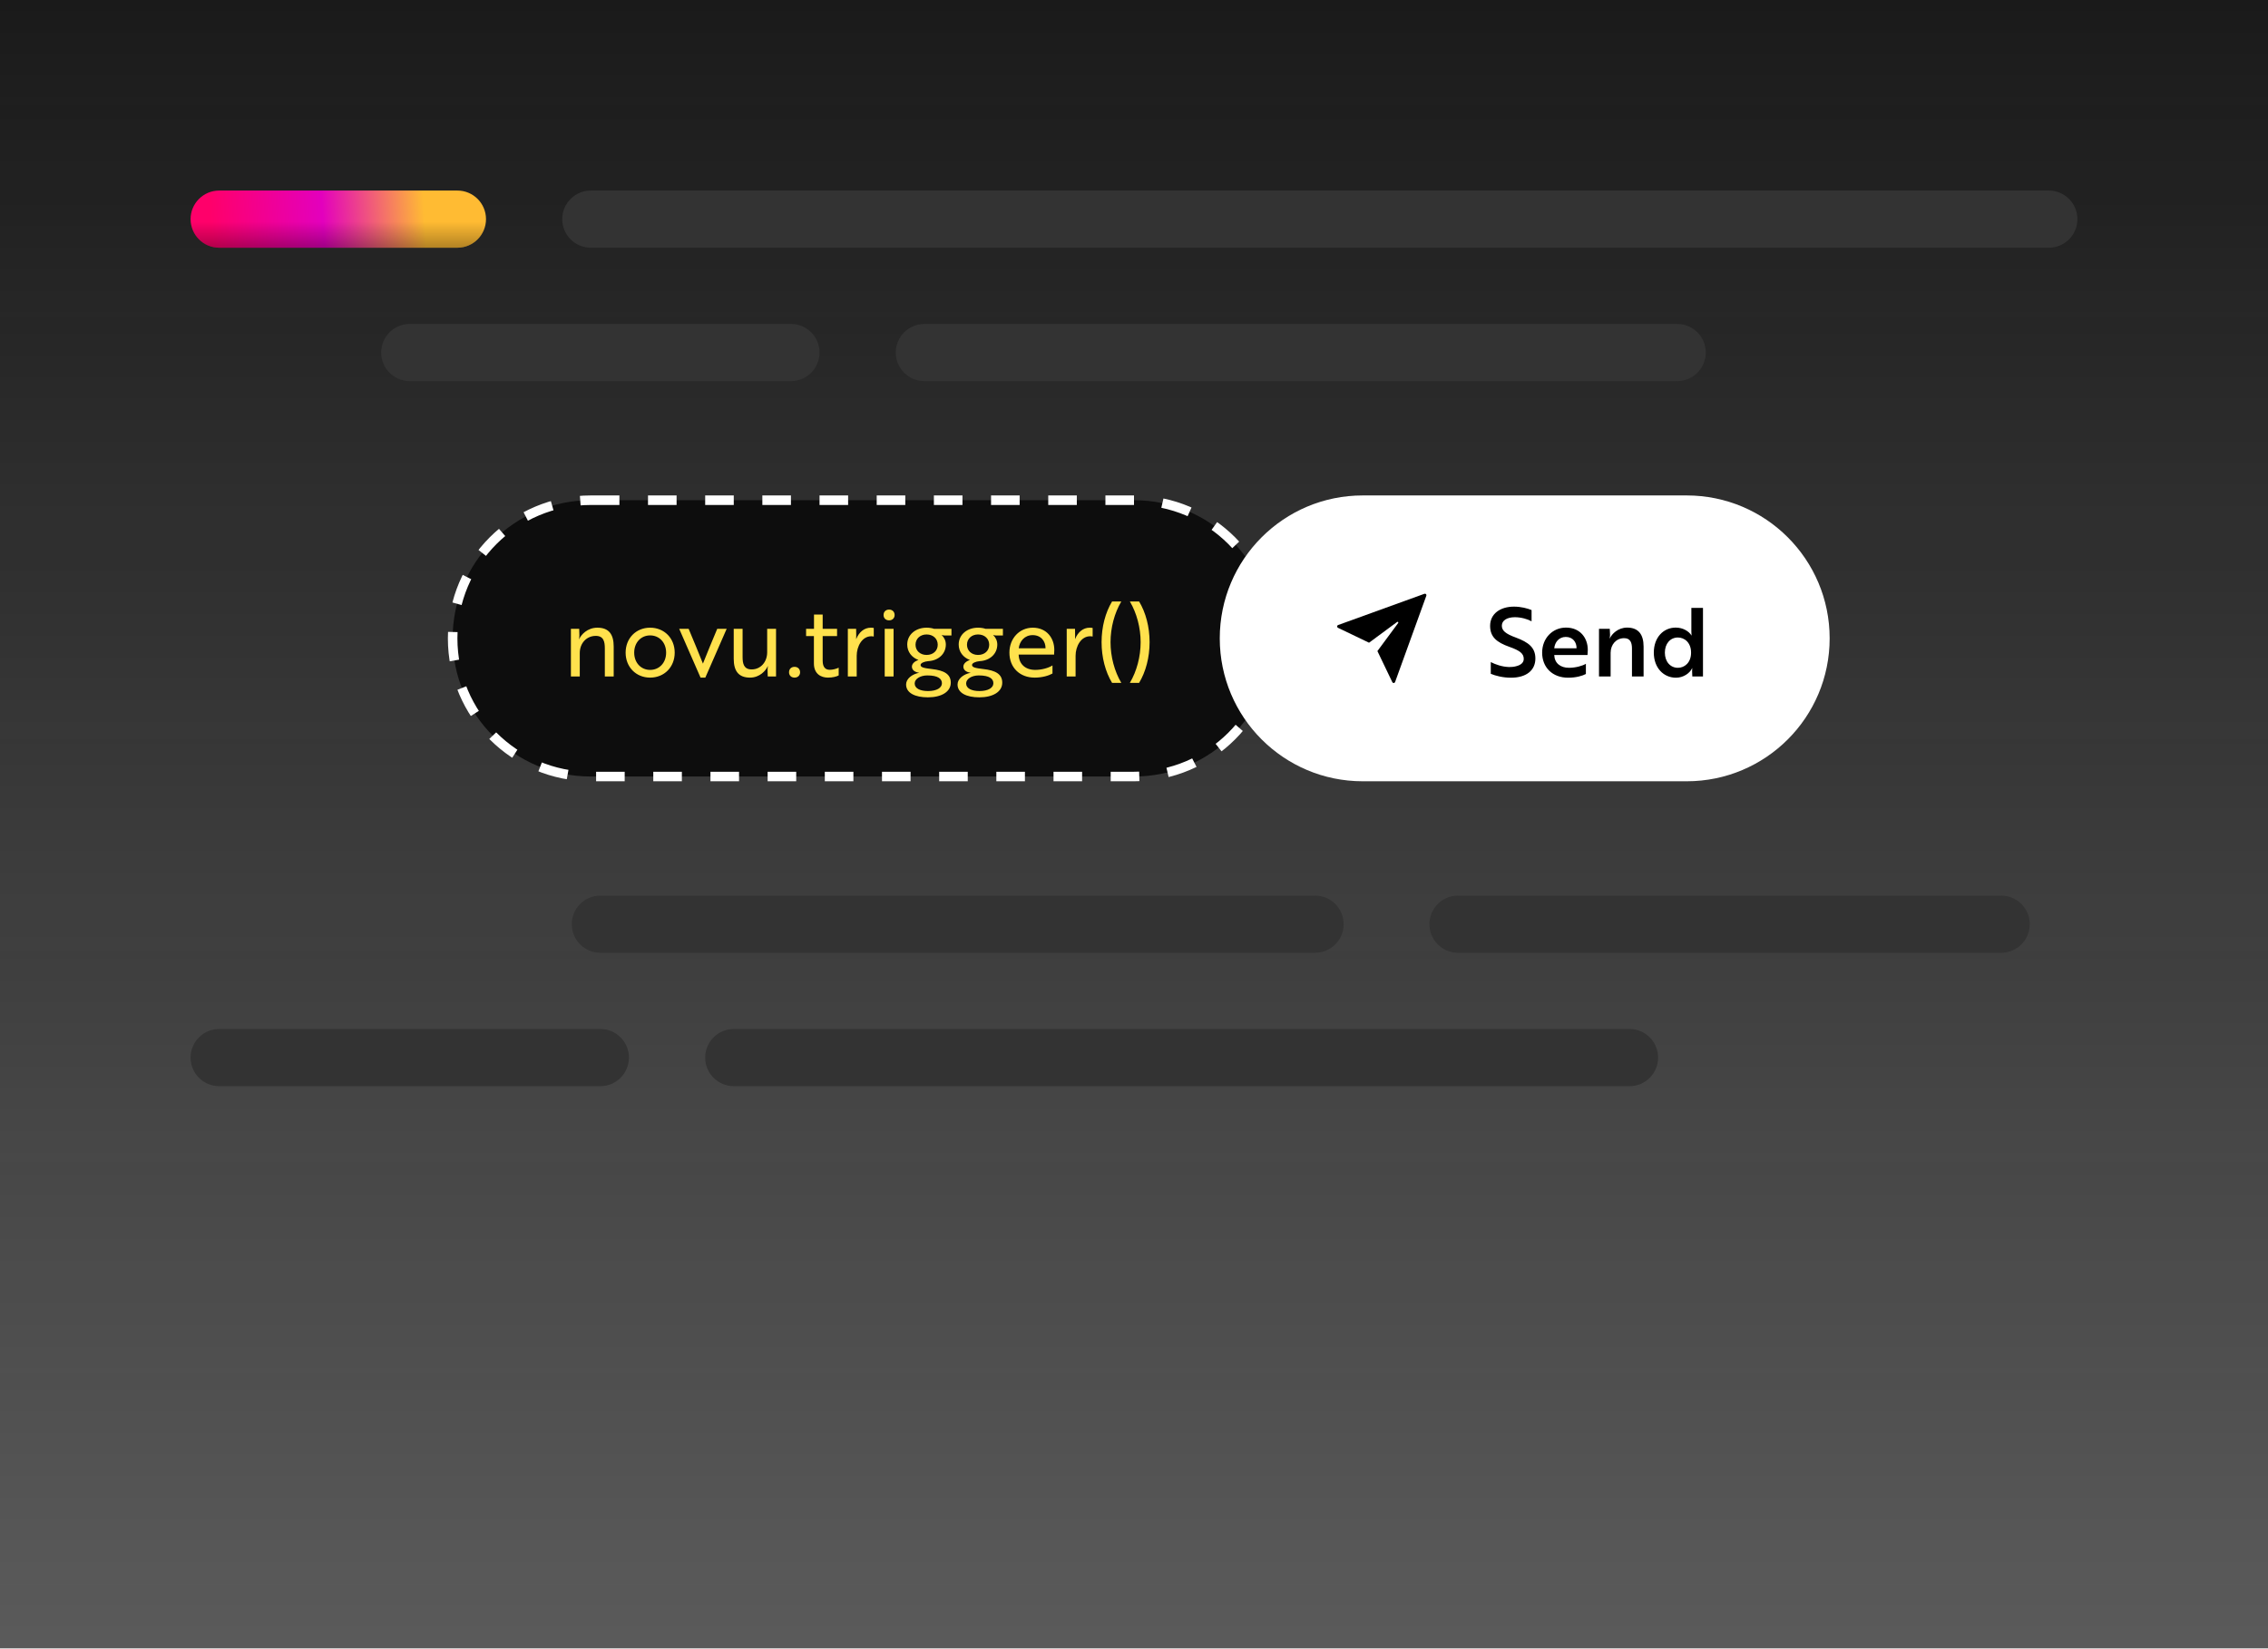
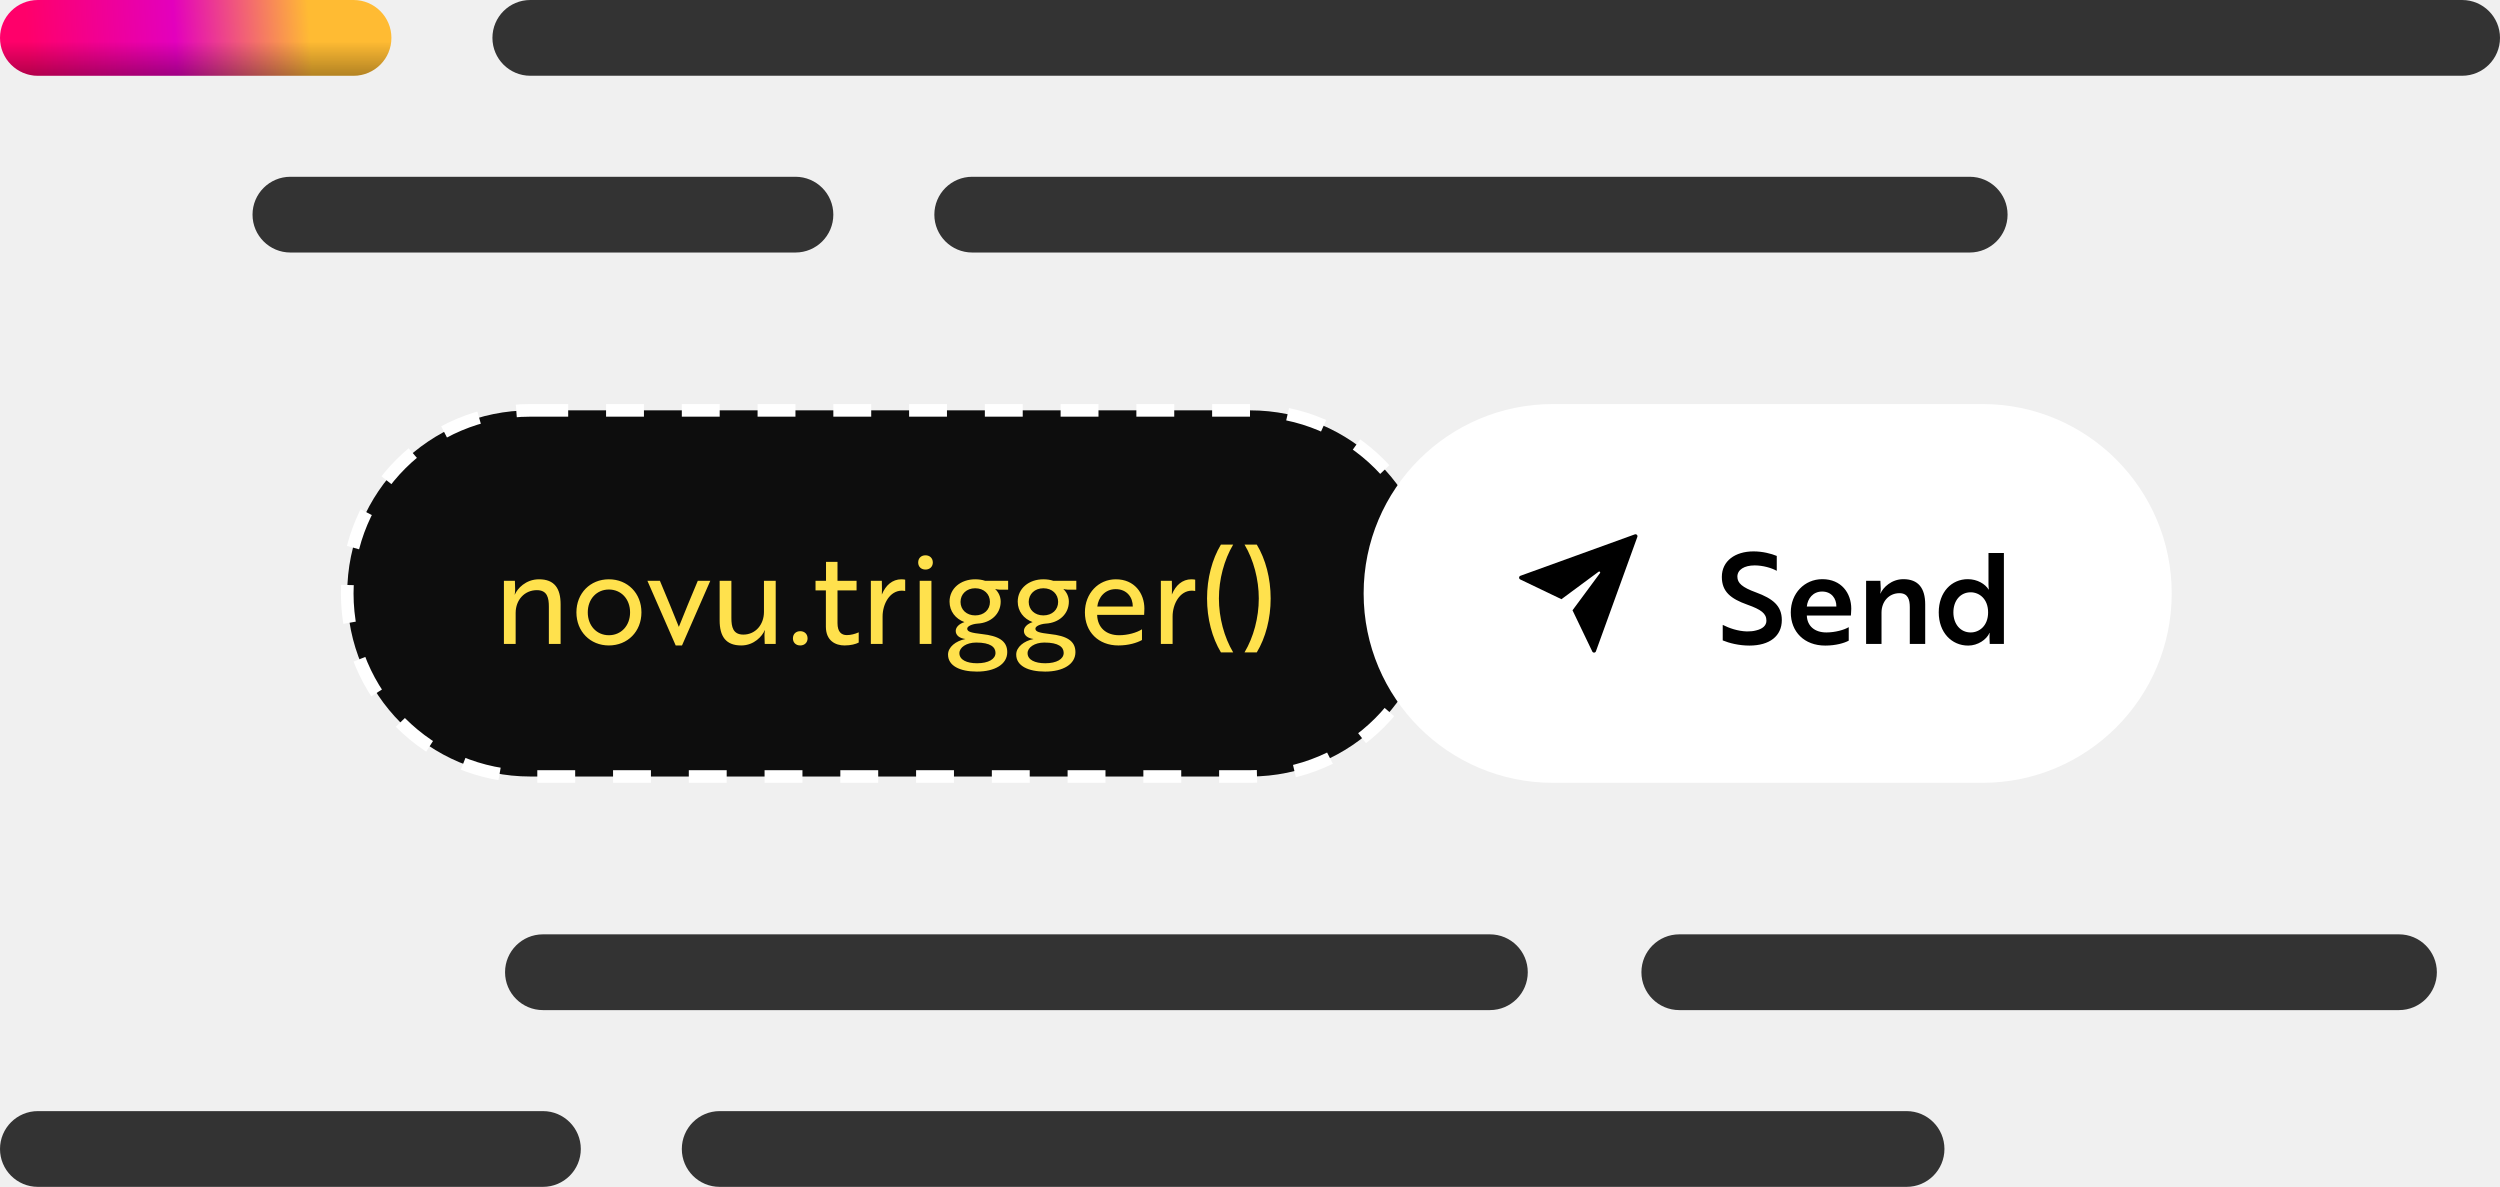
- <svg xmlns="http://www.w3.org/2000/svg" width="238" height="173" viewBox="0 0 238 173" fill="none">
-   <rect width="238" height="173" fill="url(#paint0_linear_3810_8591)" />
-   <rect x="20" y="20" width="31" height="6" rx="3" fill="url(#paint1_linear_3810_8591)" />
-   <rect x="20" y="20" width="31" height="6" rx="3" fill="url(#paint2_linear_3810_8591)" />
-   <rect x="59" y="20" width="159" height="6" rx="3" fill="#333333" />
-   <rect x="94" y="34" width="85" height="6" rx="3" fill="#333333" />
-   <rect x="40" y="34" width="46" height="6" rx="3" fill="#333333" />
-   <rect x="60" y="94" width="81" height="6" rx="3" fill="#333333" />
-   <rect x="150" y="94" width="63" height="6" rx="3" fill="#333333" />
-   <rect x="20" y="108" width="46" height="6" rx="3" fill="#333333" />
-   <rect x="74" y="108" width="100" height="6" rx="3" fill="#333333" />
-   <rect x="47.5" y="52.5" width="86" height="29" rx="14.5" fill="#0D0D0D" />
-   <path d="M59.91 66V71H60.84V68.54C60.84 67.52 61.54 66.74 62.52 66.74C63.35 66.74 63.47 67.36 63.47 68.05V71H64.4V67.86C64.4 66.61 63.92 65.88 62.69 65.88C61.63 65.88 60.97 66.63 60.78 67.08H60.76C60.77 67.06 60.8 66.91 60.8 66.7L60.78 66H59.91ZM68.222 65.88C66.742 65.88 65.652 66.99 65.652 68.5C65.652 70.01 66.742 71.12 68.222 71.12C69.712 71.12 70.802 70.01 70.802 68.5C70.802 66.99 69.712 65.88 68.222 65.88ZM68.222 70.31C67.262 70.31 66.552 69.56 66.552 68.5C66.552 67.44 67.262 66.69 68.222 66.69C69.192 66.69 69.902 67.44 69.902 68.5C69.902 69.56 69.192 70.31 68.222 70.31ZM75.265 66C74.755 67.22 74.205 68.53 73.765 69.65C73.325 68.53 72.775 67.22 72.265 66H71.275L73.515 71.12H74.015L76.255 66H75.265ZM81.436 71V66H80.506V68.46C80.506 69.48 79.826 70.26 78.876 70.26C78.046 70.26 77.926 69.64 77.926 68.95V66H76.996V69.14C76.996 70.39 77.476 71.12 78.706 71.12C79.736 71.12 80.376 70.37 80.566 69.92H80.586C80.586 69.94 80.546 70.09 80.546 70.3L80.566 71H81.436ZM82.8 70.56C82.8 70.89 83.03 71.12 83.38 71.12C83.72 71.12 83.96 70.89 83.96 70.56C83.96 70.22 83.72 69.99 83.38 69.99C83.03 69.99 82.8 70.22 82.8 70.56ZM84.59 66V66.76H85.41V69.63C85.41 70.75 86.17 71.12 86.89 71.12C87.38 71.12 87.79 71.01 88.01 70.89V70.08C87.73 70.21 87.38 70.3 87.07 70.3C86.65 70.3 86.33 70.06 86.33 69.35V66.76H87.84V66H86.33V64.5H85.42V66H84.59ZM88.971 71H89.901V68.82C89.901 67.85 90.461 66.78 91.431 66.78C91.561 66.78 91.651 66.8 91.691 66.81V65.91C91.651 65.9 91.531 65.88 91.391 65.88C90.671 65.88 90.141 66.36 89.851 67.07H89.841C89.831 67.04 89.861 66.89 89.851 66.7L89.841 66H88.971V71ZM92.84 66V71H93.77V66H92.84ZM92.72 64.55C92.72 64.88 92.95 65.11 93.3 65.11C93.64 65.11 93.88 64.88 93.88 64.55C93.88 64.21 93.64 63.98 93.3 63.98C92.95 63.98 92.72 64.21 92.72 64.55ZM96.604 69.79C96.604 69.6 96.964 69.43 97.414 69.39H97.424C98.474 69.33 99.254 68.63 99.254 67.65C99.254 67.25 99.084 66.9 98.814 66.65L98.874 66.66C98.874 66.66 99.024 66.7 99.154 66.7H99.844V66H98.024C97.794 65.92 97.514 65.88 97.234 65.88C96.094 65.88 95.204 66.6 95.204 67.65C95.204 68.41 95.674 69.01 96.384 69.27C95.954 69.41 95.694 69.68 95.694 69.97C95.694 70.31 95.984 70.55 96.464 70.61C95.694 70.76 95.084 71.25 95.084 71.84C95.084 72.73 96.014 73.19 97.374 73.19C98.794 73.19 99.774 72.61 99.774 71.65C99.774 70.74 99.054 70.36 97.784 70.22C96.924 70.12 96.604 70.04 96.604 69.79ZM97.234 68.74C96.554 68.74 96.074 68.29 96.074 67.67C96.074 67.05 96.554 66.59 97.234 66.59C97.934 66.59 98.404 67.05 98.404 67.67C98.404 68.29 97.934 68.74 97.234 68.74ZM97.384 72.53C96.564 72.53 95.984 72.26 95.984 71.73C95.984 71.28 96.534 70.89 97.314 70.89C98.444 70.89 98.844 71.25 98.844 71.71C98.844 72.2 98.284 72.53 97.384 72.53ZM102.004 69.79C102.004 69.6 102.364 69.43 102.814 69.39H102.824C103.874 69.33 104.654 68.63 104.654 67.65C104.654 67.25 104.484 66.9 104.214 66.65L104.274 66.66C104.274 66.66 104.424 66.7 104.554 66.7H105.244V66H103.424C103.194 65.92 102.914 65.88 102.634 65.88C101.494 65.88 100.604 66.6 100.604 67.65C100.604 68.41 101.074 69.01 101.784 69.27C101.354 69.41 101.094 69.68 101.094 69.97C101.094 70.31 101.384 70.55 101.864 70.61C101.094 70.76 100.484 71.25 100.484 71.84C100.484 72.73 101.414 73.19 102.774 73.19C104.194 73.19 105.174 72.61 105.174 71.65C105.174 70.74 104.454 70.36 103.184 70.22C102.324 70.12 102.004 70.04 102.004 69.79ZM102.634 68.74C101.954 68.74 101.474 68.29 101.474 67.67C101.474 67.05 101.954 66.59 102.634 66.59C103.334 66.59 103.804 67.05 103.804 67.67C103.804 68.29 103.334 68.74 102.634 68.74ZM102.784 72.53C101.964 72.53 101.384 72.26 101.384 71.73C101.384 71.28 101.934 70.89 102.714 70.89C103.844 70.89 104.244 71.25 104.244 71.71C104.244 72.2 103.684 72.53 102.784 72.53ZM108.376 65.88C106.996 65.88 105.926 66.99 105.926 68.5C105.926 70.05 106.996 71.12 108.576 71.12C109.386 71.12 110.056 70.91 110.446 70.69V69.84C110.026 70.11 109.316 70.31 108.636 70.31C107.586 70.31 106.926 69.69 106.896 68.71V68.7H110.616C110.616 68.6 110.636 68.41 110.636 68.21C110.636 66.98 109.846 65.88 108.376 65.88ZM109.716 68.04H106.906C106.986 67.32 107.506 66.66 108.366 66.66C109.256 66.66 109.726 67.32 109.716 68.04ZM111.94 71H112.87V68.82C112.87 67.85 113.43 66.78 114.4 66.78C114.53 66.78 114.62 66.8 114.66 66.81V65.91C114.62 65.9 114.5 65.88 114.36 65.88C113.64 65.88 113.11 66.36 112.82 67.07H112.81C112.8 67.04 112.83 66.89 112.82 66.7L112.81 66H111.94V71ZM116.698 71.67H117.668C116.948 70.46 116.538 68.91 116.538 67.4C116.538 65.89 116.948 64.34 117.668 63.13H116.698C115.998 64.29 115.598 65.8 115.598 67.4C115.598 69 115.998 70.51 116.698 71.67ZM119.536 63.13H118.566C119.286 64.34 119.696 65.89 119.696 67.4C119.696 68.91 119.286 70.46 118.566 71.67H119.536C120.236 70.51 120.636 69 120.636 67.4C120.636 65.8 120.236 64.29 119.536 63.13Z" fill="#FFE14D" />
-   <rect x="47.5" y="52.5" width="86" height="29" rx="14.5" stroke="white" stroke-dasharray="3 3" />
-   <rect x="128" y="52" width="64" height="30" rx="15" fill="white" />
-   <path d="M149.642 62.358C149.599 62.315 149.535 62.301 149.478 62.322L140.416 65.603C140.356 65.624 140.316 65.679 140.313 65.742C140.31 65.805 140.344 65.864 140.401 65.891L143.665 67.457L146.612 65.278C146.685 65.225 146.775 65.316 146.722 65.388L144.543 68.335L146.109 71.599C146.135 71.653 146.19 71.688 146.25 71.688C146.253 71.688 146.255 71.688 146.258 71.687C146.321 71.684 146.376 71.644 146.397 71.585L149.678 62.522C149.699 62.465 149.685 62.401 149.642 62.358Z" fill="black" />
-   <path d="M158.55 71.13C160.16 71.13 161.12 70.37 161.12 69.11C161.12 67.97 160.4 67.41 159.08 66.92C157.98 66.52 157.6 66.18 157.6 65.67C157.6 65.12 158.15 64.78 158.97 64.78C159.62 64.78 160.31 64.98 160.72 65.21V64.03C160.29 63.85 159.6 63.67 158.88 63.67C157.42 63.67 156.37 64.43 156.37 65.69C156.37 66.86 157.07 67.42 158.39 67.89C159.49 68.28 159.9 68.59 159.9 69.16C159.9 69.55 159.59 69.81 159.08 69.93C158.87 69.99 158.62 70.01 158.36 70.01C157.64 69.99 156.95 69.75 156.44 69.49V70.72C156.94 70.93 157.72 71.13 158.55 71.13ZM164.33 65.87C162.92 65.87 161.83 66.99 161.83 68.5C161.83 70.04 162.9 71.13 164.56 71.13C165.4 71.13 166.07 70.93 166.42 70.74V69.67C166.08 69.88 165.35 70.09 164.65 70.09C163.73 70.09 163.13 69.59 163.1 68.75H166.59C166.59 68.66 166.62 68.44 166.62 68.21C166.62 66.97 165.83 65.87 164.33 65.87ZM165.44 68.04H163.1C163.16 67.41 163.59 66.85 164.31 66.85C165.06 66.85 165.45 67.41 165.44 68.04ZM167.796 66V71H169.016V68.52C169.016 67.64 169.606 66.98 170.436 66.98C171.116 66.98 171.256 67.5 171.256 68.08V71H172.476V67.87C172.476 66.58 171.926 65.87 170.746 65.87C169.796 65.87 169.136 66.54 168.936 67H168.916C168.916 66.96 168.956 66.83 168.956 66.64L168.926 66H167.796ZM178.708 63.8H177.488V66.28C177.488 66.55 177.518 66.69 177.518 66.69H177.498C177.228 66.26 176.618 65.87 175.848 65.87C174.568 65.87 173.548 66.89 173.548 68.5C173.548 70.09 174.568 71.13 175.878 71.13C176.648 71.13 177.328 70.66 177.568 70.13H177.588C177.588 70.13 177.558 70.27 177.568 70.48L177.588 71H178.708V63.8ZM176.078 66.91C176.748 66.91 177.458 67.42 177.458 68.5C177.458 69.58 176.748 70.09 176.078 70.09C175.268 70.09 174.708 69.43 174.708 68.5C174.708 67.56 175.268 66.91 176.078 66.91Z" fill="black" />
+ <svg xmlns="http://www.w3.org/2000/svg" width="198" height="94" viewBox="0 0 198 94" fill="none">
+   <rect width="31" height="6" rx="3" fill="url(#paint0_linear_3810_8566)" />
+   <rect width="31" height="6" rx="3" fill="url(#paint1_linear_3810_8566)" />
+   <rect x="39" width="159" height="6" rx="3" fill="#333333" />
+   <rect x="74" y="14" width="85" height="6" rx="3" fill="#333333" />
+   <rect x="20" y="14" width="46" height="6" rx="3" fill="#333333" />
+   <rect x="40" y="74" width="81" height="6" rx="3" fill="#333333" />
+   <rect x="130" y="74" width="63" height="6" rx="3" fill="#333333" />
+   <rect y="88" width="46" height="6" rx="3" fill="#333333" />
+   <rect x="54" y="88" width="100" height="6" rx="3" fill="#333333" />
+   <rect x="27.5" y="32.5" width="86" height="29" rx="14.5" fill="#0D0D0D" />
+   <path d="M39.91 46V51H40.84V48.54C40.84 47.52 41.54 46.74 42.52 46.74C43.35 46.74 43.47 47.36 43.47 48.05V51H44.4V47.86C44.4 46.61 43.92 45.88 42.69 45.88C41.63 45.88 40.97 46.63 40.78 47.08H40.76C40.77 47.06 40.8 46.91 40.8 46.7L40.78 46H39.91ZM48.222 45.88C46.742 45.88 45.652 46.99 45.652 48.5C45.652 50.01 46.742 51.12 48.222 51.12C49.712 51.12 50.802 50.01 50.802 48.5C50.802 46.99 49.712 45.88 48.222 45.88ZM48.222 50.31C47.262 50.31 46.552 49.56 46.552 48.5C46.552 47.44 47.262 46.69 48.222 46.69C49.192 46.69 49.902 47.44 49.902 48.5C49.902 49.56 49.192 50.31 48.222 50.31ZM55.265 46C54.755 47.22 54.205 48.53 53.765 49.65C53.325 48.53 52.775 47.22 52.265 46H51.275L53.515 51.12H54.015L56.255 46H55.265ZM61.436 51V46H60.506V48.46C60.506 49.48 59.826 50.26 58.876 50.26C58.046 50.26 57.926 49.64 57.926 48.95V46H56.996V49.14C56.996 50.39 57.476 51.12 58.706 51.12C59.736 51.12 60.376 50.37 60.566 49.92H60.586C60.586 49.94 60.546 50.09 60.546 50.3L60.566 51H61.436ZM62.8 50.56C62.8 50.89 63.03 51.12 63.38 51.12C63.72 51.12 63.96 50.89 63.96 50.56C63.96 50.22 63.72 49.99 63.38 49.99C63.03 49.99 62.8 50.22 62.8 50.56ZM64.59 46V46.76H65.41V49.63C65.41 50.75 66.17 51.12 66.89 51.12C67.38 51.12 67.79 51.01 68.01 50.89V50.08C67.73 50.21 67.38 50.3 67.07 50.3C66.65 50.3 66.33 50.06 66.33 49.35V46.76H67.84V46H66.33V44.5H65.42V46H64.59ZM68.971 51H69.901V48.82C69.901 47.85 70.461 46.78 71.431 46.78C71.561 46.78 71.651 46.8 71.691 46.81V45.91C71.651 45.9 71.531 45.88 71.391 45.88C70.671 45.88 70.141 46.36 69.851 47.07H69.841C69.831 47.04 69.861 46.89 69.851 46.7L69.841 46H68.971V51ZM72.84 46V51H73.77V46H72.84ZM72.72 44.55C72.72 44.88 72.95 45.11 73.3 45.11C73.64 45.11 73.88 44.88 73.88 44.55C73.88 44.21 73.64 43.98 73.3 43.98C72.95 43.98 72.72 44.21 72.72 44.55ZM76.604 49.79C76.604 49.6 76.964 49.43 77.414 49.39H77.424C78.474 49.33 79.254 48.63 79.254 47.65C79.254 47.25 79.084 46.9 78.814 46.65L78.874 46.66C78.874 46.66 79.024 46.7 79.154 46.7H79.844V46H78.024C77.794 45.92 77.514 45.88 77.234 45.88C76.094 45.88 75.204 46.6 75.204 47.65C75.204 48.41 75.674 49.01 76.384 49.27C75.954 49.41 75.694 49.68 75.694 49.97C75.694 50.31 75.984 50.55 76.464 50.61C75.694 50.76 75.084 51.25 75.084 51.84C75.084 52.73 76.014 53.19 77.374 53.19C78.794 53.19 79.774 52.61 79.774 51.65C79.774 50.74 79.054 50.36 77.784 50.22C76.924 50.12 76.604 50.04 76.604 49.79ZM77.234 48.74C76.554 48.74 76.074 48.29 76.074 47.67C76.074 47.05 76.554 46.59 77.234 46.59C77.934 46.59 78.404 47.05 78.404 47.67C78.404 48.29 77.934 48.74 77.234 48.74ZM77.384 52.53C76.564 52.53 75.984 52.26 75.984 51.73C75.984 51.28 76.534 50.89 77.314 50.89C78.444 50.89 78.844 51.25 78.844 51.71C78.844 52.2 78.284 52.53 77.384 52.53ZM82.004 49.79C82.004 49.6 82.364 49.43 82.814 49.39H82.824C83.874 49.33 84.654 48.63 84.654 47.65C84.654 47.25 84.484 46.9 84.214 46.65L84.274 46.66C84.274 46.66 84.424 46.7 84.554 46.7H85.244V46H83.424C83.194 45.92 82.914 45.88 82.634 45.88C81.494 45.88 80.604 46.6 80.604 47.65C80.604 48.41 81.074 49.01 81.784 49.27C81.354 49.41 81.094 49.68 81.094 49.97C81.094 50.31 81.384 50.55 81.864 50.61C81.094 50.76 80.484 51.25 80.484 51.84C80.484 52.73 81.414 53.19 82.774 53.19C84.194 53.19 85.174 52.61 85.174 51.65C85.174 50.74 84.454 50.36 83.184 50.22C82.324 50.12 82.004 50.04 82.004 49.79ZM82.634 48.74C81.954 48.74 81.474 48.29 81.474 47.67C81.474 47.05 81.954 46.59 82.634 46.59C83.334 46.59 83.804 47.05 83.804 47.67C83.804 48.29 83.334 48.74 82.634 48.74ZM82.784 52.53C81.964 52.53 81.384 52.26 81.384 51.73C81.384 51.28 81.934 50.89 82.714 50.89C83.844 50.89 84.244 51.25 84.244 51.71C84.244 52.2 83.684 52.53 82.784 52.53ZM88.376 45.88C86.996 45.88 85.925 46.99 85.925 48.5C85.925 50.05 86.996 51.12 88.576 51.12C89.385 51.12 90.055 50.91 90.445 50.69V49.84C90.025 50.11 89.316 50.31 88.635 50.31C87.585 50.31 86.925 49.69 86.895 48.71V48.7H90.615C90.615 48.6 90.635 48.41 90.635 48.21C90.635 46.98 89.846 45.88 88.376 45.88ZM89.716 48.04H86.906C86.986 47.32 87.505 46.66 88.365 46.66C89.255 46.66 89.725 47.32 89.716 48.04ZM91.94 51H92.87V48.82C92.87 47.85 93.43 46.78 94.4 46.78C94.53 46.78 94.62 46.8 94.66 46.81V45.91C94.62 45.9 94.5 45.88 94.36 45.88C93.64 45.88 93.11 46.36 92.82 47.07H92.81C92.8 47.04 92.83 46.89 92.82 46.7L92.81 46H91.94V51ZM96.698 51.67H97.668C96.948 50.46 96.538 48.91 96.538 47.4C96.538 45.89 96.948 44.34 97.668 43.13H96.698C95.998 44.29 95.598 45.8 95.598 47.4C95.598 49 95.998 50.51 96.698 51.67ZM99.536 43.13H98.566C99.286 44.34 99.696 45.89 99.696 47.4C99.696 48.91 99.286 50.46 98.566 51.67H99.536C100.236 50.51 100.636 49 100.636 47.4C100.636 45.8 100.236 44.29 99.536 43.13Z" fill="#FFE14D" />
+   <rect x="27.5" y="32.5" width="86" height="29" rx="14.5" stroke="white" stroke-dasharray="3 3" />
+   <rect x="108" y="32" width="64" height="30" rx="15" fill="white" />
+   <path d="M129.642 42.358C129.599 42.315 129.535 42.301 129.478 42.322L120.416 45.603C120.356 45.624 120.316 45.679 120.313 45.742C120.31 45.805 120.344 45.864 120.401 45.891L123.665 47.457L126.612 45.278C126.685 45.225 126.775 45.316 126.722 45.388L124.543 48.335L126.109 51.599C126.135 51.653 126.19 51.688 126.25 51.688C126.253 51.688 126.255 51.688 126.258 51.687C126.321 51.684 126.376 51.644 126.397 51.584L129.678 42.522C129.699 42.465 129.685 42.401 129.642 42.358Z" fill="black" />
+   <path d="M138.55 51.13C140.16 51.13 141.12 50.37 141.12 49.11C141.12 47.97 140.4 47.41 139.08 46.92C137.98 46.52 137.6 46.18 137.6 45.67C137.6 45.12 138.15 44.78 138.97 44.78C139.62 44.78 140.31 44.98 140.72 45.21V44.03C140.29 43.85 139.6 43.67 138.88 43.67C137.42 43.67 136.37 44.43 136.37 45.69C136.37 46.86 137.07 47.42 138.39 47.89C139.49 48.28 139.9 48.59 139.9 49.16C139.9 49.55 139.59 49.81 139.08 49.93C138.87 49.99 138.62 50.01 138.36 50.01C137.64 49.99 136.95 49.75 136.44 49.49V50.72C136.94 50.93 137.72 51.13 138.55 51.13ZM144.33 45.87C142.92 45.87 141.83 46.99 141.83 48.5C141.83 50.04 142.9 51.13 144.56 51.13C145.4 51.13 146.07 50.93 146.42 50.74V49.67C146.08 49.88 145.35 50.09 144.65 50.09C143.73 50.09 143.13 49.59 143.1 48.75H146.59C146.59 48.66 146.62 48.44 146.62 48.21C146.62 46.97 145.83 45.87 144.33 45.87ZM145.44 48.04H143.1C143.16 47.41 143.59 46.85 144.31 46.85C145.06 46.85 145.45 47.41 145.44 48.04ZM147.796 46V51H149.016V48.52C149.016 47.64 149.606 46.98 150.436 46.98C151.116 46.98 151.256 47.5 151.256 48.08V51H152.476V47.87C152.476 46.58 151.926 45.87 150.746 45.87C149.796 45.87 149.136 46.54 148.936 47H148.916C148.916 46.96 148.956 46.83 148.956 46.64L148.926 46H147.796ZM158.708 43.8H157.488V46.28C157.488 46.55 157.518 46.69 157.518 46.69H157.498C157.228 46.26 156.618 45.87 155.848 45.87C154.568 45.87 153.548 46.89 153.548 48.5C153.548 50.09 154.568 51.13 155.878 51.13C156.648 51.13 157.328 50.66 157.568 50.13H157.588C157.588 50.13 157.558 50.27 157.568 50.48L157.588 51H158.708V43.8ZM156.078 46.91C156.748 46.91 157.458 47.42 157.458 48.5C157.458 49.58 156.748 50.09 156.078 50.09C155.268 50.09 154.708 49.43 154.708 48.5C154.708 47.56 155.268 46.91 156.078 46.91Z" fill="black" />
  <defs>
-     <linearGradient id="paint0_linear_3810_8591" x1="119" y1="0" x2="119" y2="173" gradientUnits="userSpaceOnUse">
-       <stop stop-color="#1A1A1A" />
-       <stop offset="1" stop-color="#1A1A1A" stop-opacity="0.7" />
-     </linearGradient>
-     <linearGradient id="paint1_linear_3810_8591" x1="51" y1="20" x2="19.744" y2="21.994" gradientUnits="userSpaceOnUse">
+     <linearGradient id="paint0_linear_3810_8566" x1="31" y1="4.7723e-06" x2="-0.256" y2="1.994" gradientUnits="userSpaceOnUse">
      <stop offset="0.211" stop-color="#FFBB33" />
      <stop offset="0.552" stop-color="#E300BD" />
      <stop offset="0.926" stop-color="#FF006A" />
    </linearGradient>
-     <linearGradient id="paint2_linear_3810_8591" x1="35.5" y1="20" x2="35.5" y2="26" gradientUnits="userSpaceOnUse">
+     <linearGradient id="paint1_linear_3810_8566" x1="15.5" y1="0" x2="15.5" y2="6" gradientUnits="userSpaceOnUse">
      <stop offset="0.547" stop-opacity="0" />
      <stop offset="1" stop-opacity="0.3" />
    </linearGradient>
  </defs>
</svg>
